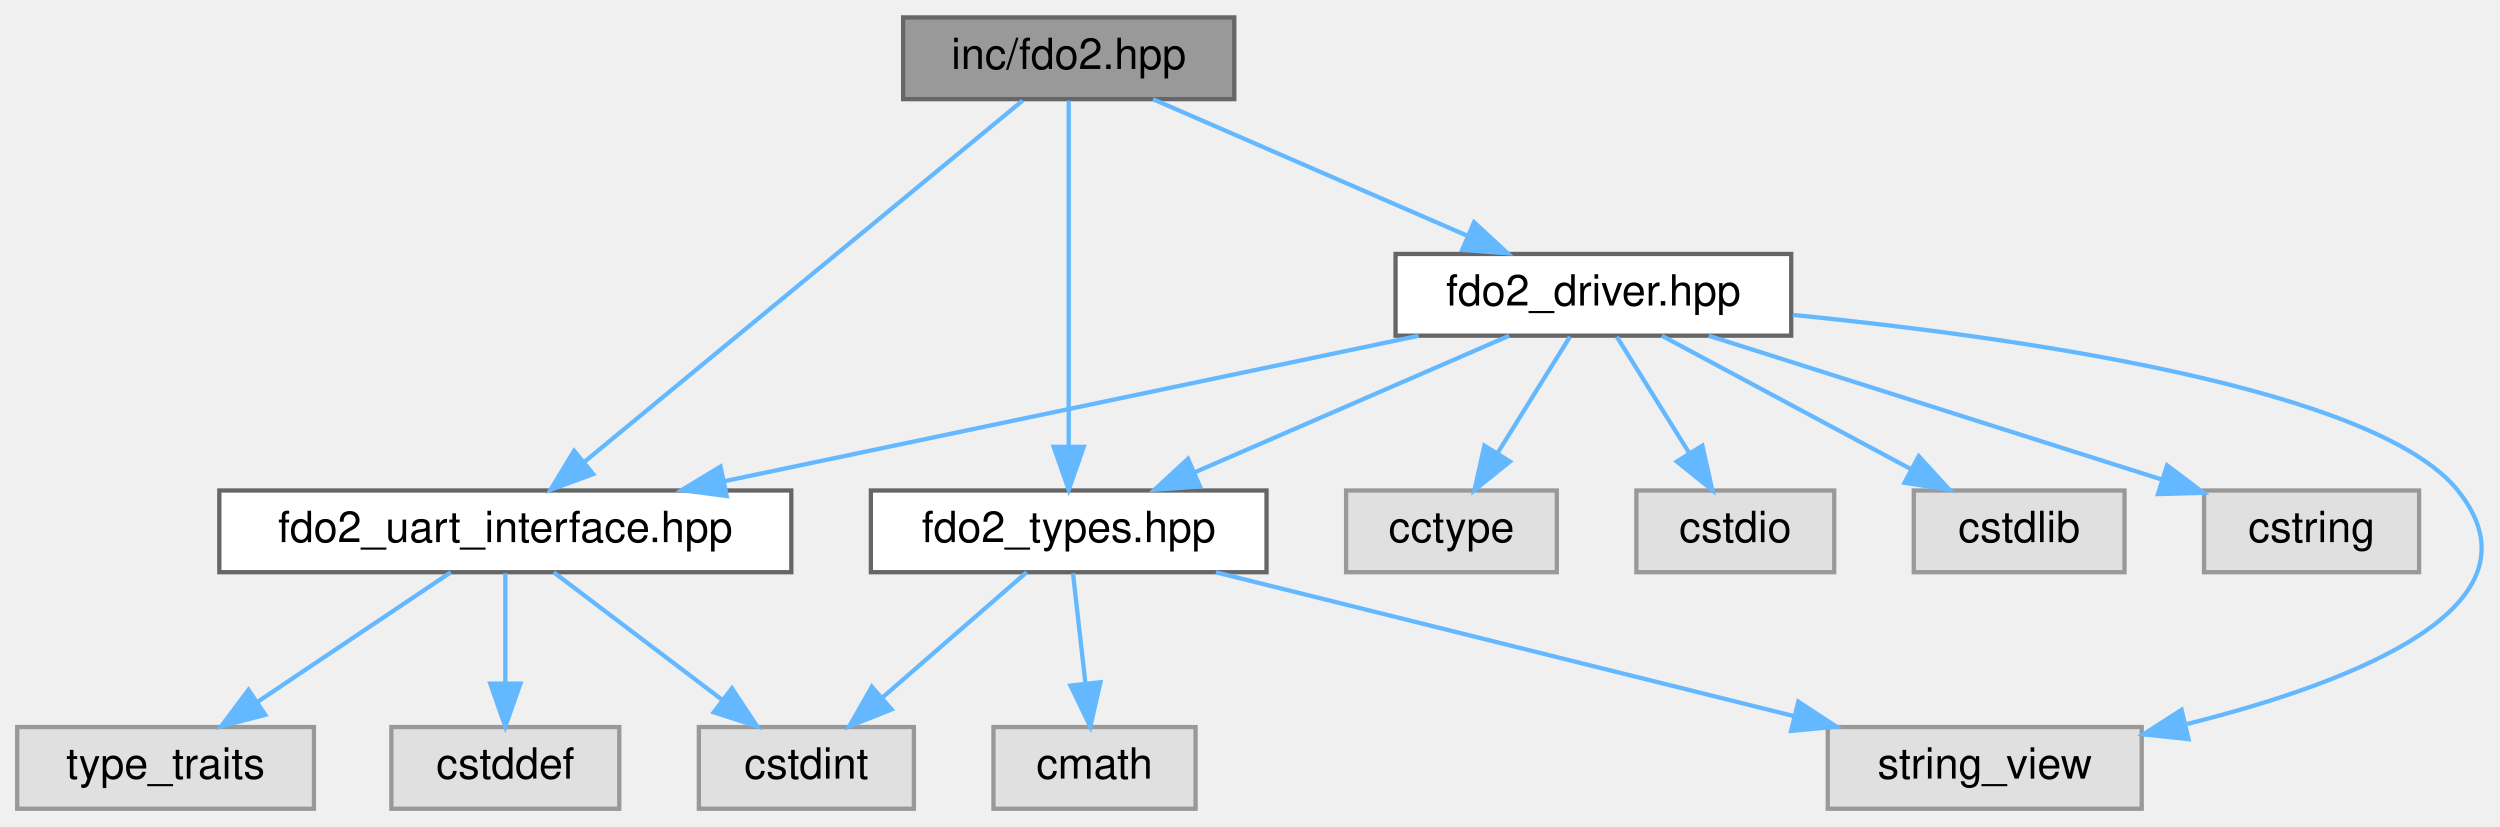
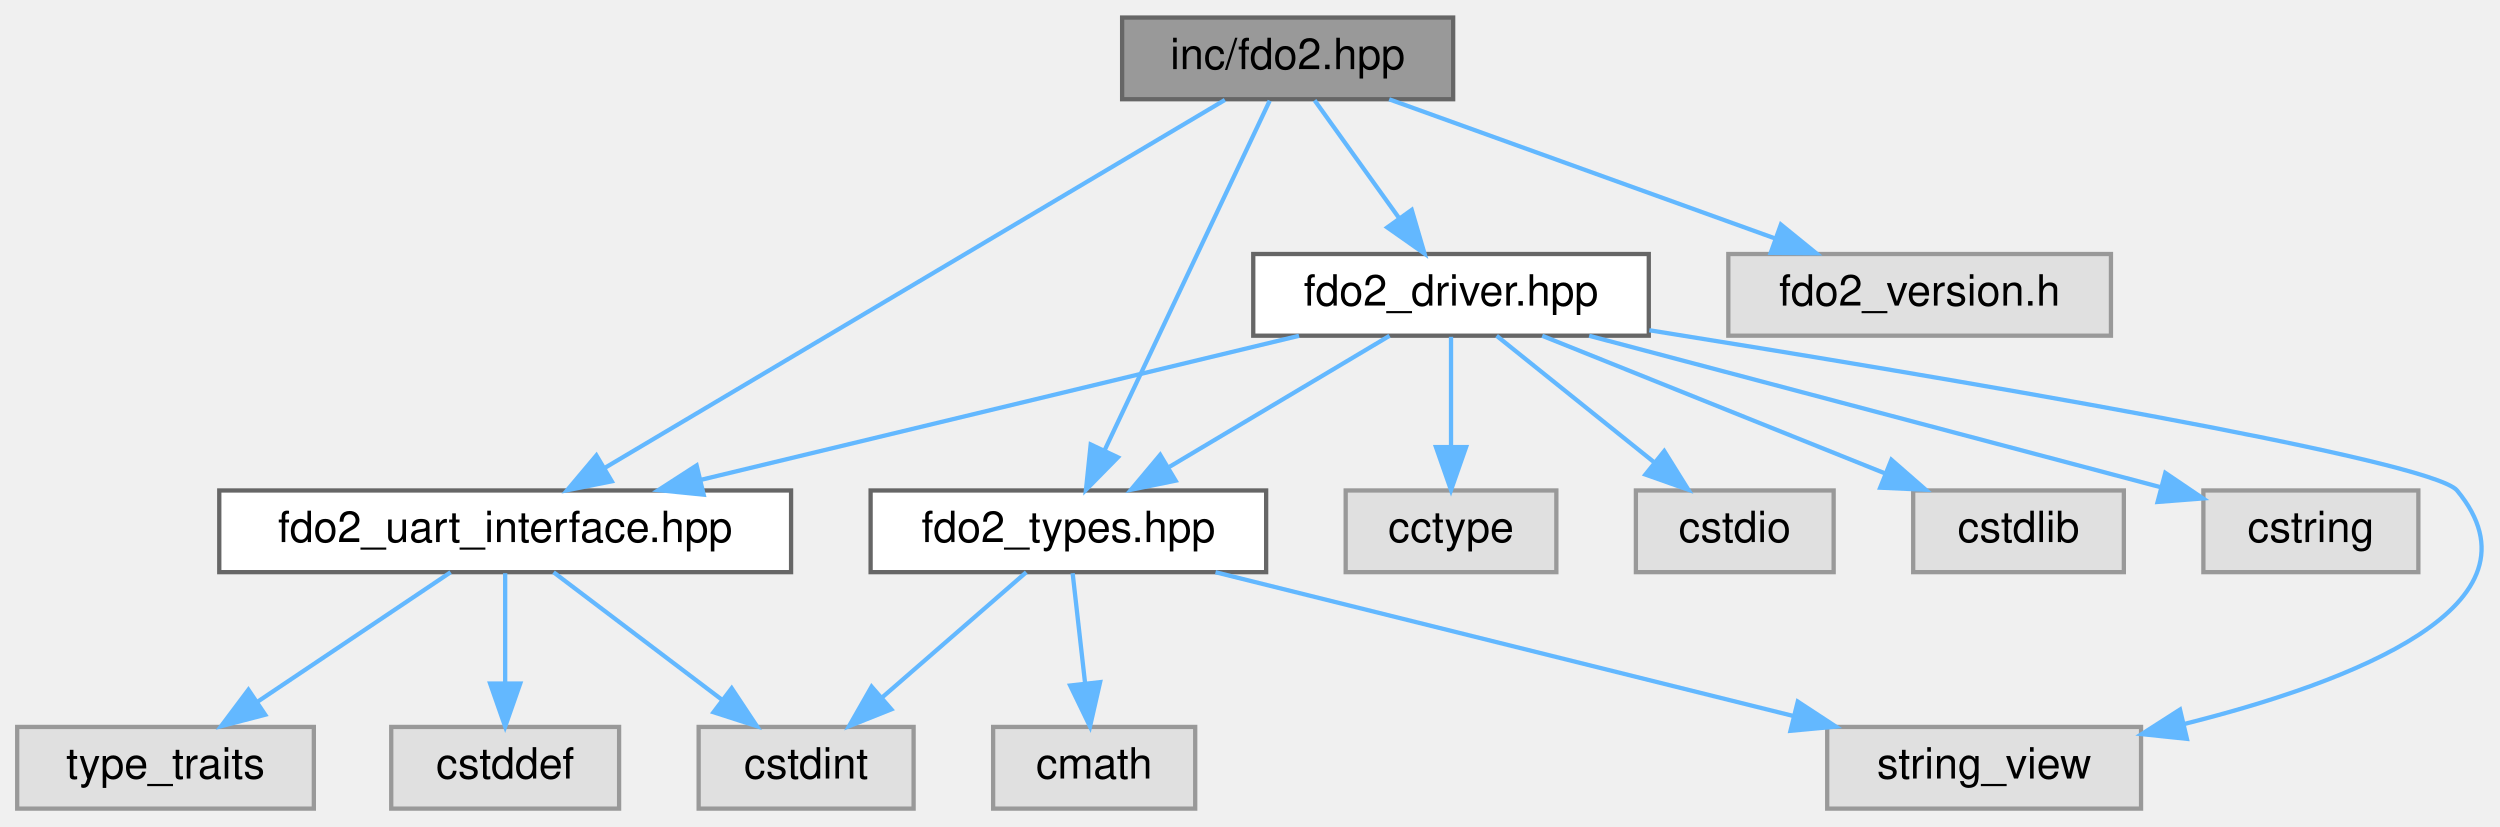
- <svg xmlns="http://www.w3.org/2000/svg" xmlns:xlink="http://www.w3.org/1999/xlink" width="581pt" height="192pt" viewBox="0.00 0.00 581.31 192.00">
+ <svg xmlns="http://www.w3.org/2000/svg" xmlns:xlink="http://www.w3.org/1999/xlink" width="581pt" height="192pt" viewBox="0.00 0.00 581.49 192.00">
  <g id="graph0" class="graph" transform="scale(1 1) rotate(0) translate(4 188)">
    <g id="Node000001" class="node">
      <g id="a_Node000001">
        <a xlink:title="Umbrella header for the HF-FDO2 (FDO2-G2) UART driver.">
-           <polygon fill="#999999" stroke="#666666" points="283,-184 206,-184 206,-165 283,-165 283,-184" />
-           <text text-anchor="middle" x="244.5" y="-172" font-family="Helvetica,sans-Serif" font-size="10.00">inc/fdo2.hpp</text>
+           <polygon fill="#999999" stroke="#666666" points="334,-184 257,-184 257,-165 334,-165 334,-184" />
+           <text text-anchor="middle" x="295.5" y="-172" font-family="Helvetica,sans-Serif" font-size="10.00">inc/fdo2.hpp</text>
        </a>
      </g>
    </g>
    <g id="Node000002" class="node">
      <g id="a_Node000002">
        <a xlink:href="fdo2__uart__interface_8hpp.html" target="_top" xlink:title="CRTP byte transport for the PyroScience Unified Protocol (PSUP).">
          <polygon fill="white" stroke="#666666" points="180,-74 47,-74 47,-55 180,-55 180,-74" />
          <text text-anchor="middle" x="113.5" y="-62" font-family="Helvetica,sans-Serif" font-size="10.00">fdo2_uart_interface.hpp</text>
        </a>
      </g>
    </g>
    <g id="edge1_Node000001_Node000002" class="edge">
      <g id="a_edge1_Node000001_Node000002">
        <a xlink:title=" ">
-           <path fill="none" stroke="#63b8ff" d="M233.78,-164.66C211.41,-146.22 159.53,-103.45 131.78,-80.57" />
-           <polygon fill="#63b8ff" stroke="#63b8ff" points="133.94,-77.82 124,-74.16 129.49,-83.22 133.94,-77.82" />
+           <path fill="none" stroke="#63b8ff" d="M280.91,-164.84C249.42,-146.16 174.83,-101.9 136.75,-79.3" />
+           <polygon fill="#63b8ff" stroke="#63b8ff" points="138.29,-76.14 127.9,-74.05 134.72,-82.16 138.29,-76.14" />
        </a>
      </g>
    </g>
    <g id="Node000006" class="node">
      <g id="a_Node000006">
        <a xlink:href="fdo2__types_8hpp.html" target="_top" xlink:title="FDO2-G2 UART types, scaling, and status decoding (PyroScience data sheet v5).">
          <polygon fill="white" stroke="#666666" points="290.5,-74 198.5,-74 198.5,-55 290.5,-55 290.5,-74" />
          <text text-anchor="middle" x="244.5" y="-62" font-family="Helvetica,sans-Serif" font-size="10.00">fdo2_types.hpp</text>
        </a>
      </g>
    </g>
    <g id="edge5_Node000001_Node000006" class="edge">
      <g id="a_edge5_Node000001_Node000006">
        <a xlink:title=" ">
-           <path fill="none" stroke="#63b8ff" d="M244.5,-164.66C244.5,-147.17 244.5,-107.8 244.5,-84.27" />
-           <polygon fill="#63b8ff" stroke="#63b8ff" points="248,-84.16 244.5,-74.16 241,-84.16 248,-84.16" />
+           <path fill="none" stroke="#63b8ff" d="M291.33,-164.66C282.95,-146.93 263.97,-106.73 252.91,-83.32" />
+           <polygon fill="#63b8ff" stroke="#63b8ff" points="256.02,-81.71 248.59,-74.16 249.69,-84.7 256.02,-81.71" />
        </a>
      </g>
    </g>
    <g id="Node000009" class="node">
      <g id="a_Node000009">
        <a xlink:href="fdo2__driver_8hpp.html" target="_top" xlink:title="FDO2-G2 UART command client (PyroScience data sheet v5, §4).">
-           <polygon fill="white" stroke="#666666" points="412.5,-129 320.5,-129 320.5,-110 412.5,-110 412.5,-129" />
-           <text text-anchor="middle" x="366.5" y="-117" font-family="Helvetica,sans-Serif" font-size="10.00">fdo2_driver.hpp</text>
+           <polygon fill="white" stroke="#666666" points="379.5,-129 287.5,-129 287.5,-110 379.5,-110 379.5,-129" />
+           <text text-anchor="middle" x="333.5" y="-117" font-family="Helvetica,sans-Serif" font-size="10.00">fdo2_driver.hpp</text>
        </a>
      </g>
    </g>
    <g id="edge9_Node000001_Node000009" class="edge">
      <g id="a_edge9_Node000001_Node000009">
        <a xlink:title=" ">
-           <path fill="none" stroke="#63b8ff" d="M264.1,-164.98C283.82,-156.42 314.45,-143.11 337.08,-133.28" />
-           <polygon fill="#63b8ff" stroke="#63b8ff" points="338.76,-136.37 346.54,-129.17 335.98,-129.94 338.76,-136.37" />
+           <path fill="none" stroke="#63b8ff" d="M301.77,-164.75C307.09,-157.34 314.86,-146.5 321.38,-137.41" />
+           <polygon fill="#63b8ff" stroke="#63b8ff" points="324.36,-139.26 327.34,-129.09 318.67,-135.18 324.36,-139.26" />
+         </a>
+       </g>
+     </g>
+     <g id="Node000014" class="node">
+       <g id="a_Node000014">
+         <a xlink:title=" ">
+           <polygon fill="#e0e0e0" stroke="#999999" points="487,-129 398,-129 398,-110 487,-110 487,-129" />
+           <text text-anchor="middle" x="442.5" y="-117" font-family="Helvetica,sans-Serif" font-size="10.00">fdo2_version.h</text>
+         </a>
+       </g>
+     </g>
+     <g id="edge17_Node000001_Node000014" class="edge">
+       <g id="a_edge17_Node000001_Node000014">
+         <a xlink:title=" ">
+           <path fill="none" stroke="#63b8ff" d="M319.12,-164.98C343.4,-156.23 381.45,-142.51 408.87,-132.62" />
+           <polygon fill="#63b8ff" stroke="#63b8ff" points="410.23,-135.85 418.45,-129.17 407.86,-129.27 410.23,-135.85" />
        </a>
      </g>
    </g>
    <g id="Node000003" class="node">
      <g id="a_Node000003">
        <a xlink:title=" ">
          <polygon fill="#e0e0e0" stroke="#999999" points="140,-19 87,-19 87,0 140,0 140,-19" />
          <text text-anchor="middle" x="113.5" y="-7" font-family="Helvetica,sans-Serif" font-size="10.00">cstddef</text>
        </a>
      </g>
    </g>
    <g id="edge2_Node000002_Node000003" class="edge">
      <g id="a_edge2_Node000002_Node000003">
        <a xlink:title=" ">
          <path fill="none" stroke="#63b8ff" d="M113.5,-54.75C113.5,-47.8 113.5,-37.85 113.5,-29.13" />
          <polygon fill="#63b8ff" stroke="#63b8ff" points="117,-29.09 113.5,-19.09 110,-29.09 117,-29.09" />
        </a>
      </g>
    </g>
    <g id="Node000004" class="node">
      <g id="a_Node000004">
        <a xlink:title=" ">
          <polygon fill="#e0e0e0" stroke="#999999" points="208.5,-19 158.5,-19 158.5,0 208.5,0 208.5,-19" />
          <text text-anchor="middle" x="183.5" y="-7" font-family="Helvetica,sans-Serif" font-size="10.00">cstdint</text>
        </a>
      </g>
    </g>
    <g id="edge3_Node000002_Node000004" class="edge">
      <g id="a_edge3_Node000002_Node000004">
        <a xlink:title=" ">
          <path fill="none" stroke="#63b8ff" d="M124.75,-54.98C135.3,-47 151.3,-34.88 163.94,-25.31" />
          <polygon fill="#63b8ff" stroke="#63b8ff" points="166.19,-28 172.05,-19.17 161.96,-22.42 166.19,-28" />
        </a>
      </g>
    </g>
    <g id="Node000005" class="node">
      <g id="a_Node000005">
        <a xlink:title=" ">
          <polygon fill="#e0e0e0" stroke="#999999" points="69,-19 0,-19 0,0 69,0 69,-19" />
          <text text-anchor="middle" x="34.5" y="-7" font-family="Helvetica,sans-Serif" font-size="10.00">type_traits</text>
        </a>
      </g>
    </g>
    <g id="edge4_Node000002_Node000005" class="edge">
      <g id="a_edge4_Node000002_Node000005">
        <a xlink:title=" ">
          <path fill="none" stroke="#63b8ff" d="M100.81,-54.98C88.67,-46.84 70.14,-34.41 55.75,-24.76" />
          <polygon fill="#63b8ff" stroke="#63b8ff" points="57.68,-21.84 47.42,-19.17 53.78,-27.65 57.68,-21.84" />
        </a>
      </g>
    </g>
    <g id="edge7_Node000006_Node000004" class="edge">
      <g id="a_edge7_Node000006_Node000004">
        <a xlink:title=" ">
          <path fill="none" stroke="#63b8ff" d="M234.7,-54.98C225.68,-47.15 212.09,-35.34 201.18,-25.86" />
          <polygon fill="#63b8ff" stroke="#63b8ff" points="203.32,-23.09 193.48,-19.17 198.73,-28.37 203.32,-23.09" />
        </a>
      </g>
    </g>
    <g id="Node000007" class="node">
      <g id="a_Node000007">
        <a xlink:title=" ">
          <polygon fill="#e0e0e0" stroke="#999999" points="274,-19 227,-19 227,0 274,0 274,-19" />
          <text text-anchor="middle" x="250.5" y="-7" font-family="Helvetica,sans-Serif" font-size="10.00">cmath</text>
        </a>
      </g>
    </g>
    <g id="edge6_Node000006_Node000007" class="edge">
      <g id="a_edge6_Node000006_Node000007">
        <a xlink:title=" ">
          <path fill="none" stroke="#63b8ff" d="M245.49,-54.75C246.28,-47.8 247.4,-37.85 248.39,-29.13" />
          <polygon fill="#63b8ff" stroke="#63b8ff" points="251.88,-29.42 249.53,-19.09 244.92,-28.63 251.88,-29.42" />
        </a>
      </g>
    </g>
    <g id="Node000008" class="node">
      <g id="a_Node000008">
        <a xlink:title=" ">
          <polygon fill="#e0e0e0" stroke="#999999" points="494,-19 421,-19 421,0 494,0 494,-19" />
          <text text-anchor="middle" x="457.5" y="-7" font-family="Helvetica,sans-Serif" font-size="10.00">string_view</text>
        </a>
      </g>
    </g>
    <g id="edge8_Node000006_Node000008" class="edge">
      <g id="a_edge8_Node000006_Node000008">
        <a xlink:title=" ">
          <path fill="none" stroke="#63b8ff" d="M278.72,-54.98C315.26,-45.89 373.28,-31.46 413.26,-21.51" />
          <polygon fill="#63b8ff" stroke="#63b8ff" points="414.15,-24.89 423.01,-19.08 412.46,-18.1 414.15,-24.89" />
        </a>
      </g>
    </g>
    <g id="edge11_Node000009_Node000002" class="edge">
      <g id="a_edge11_Node000009_Node000002">
        <a xlink:title=" ">
-           <path fill="none" stroke="#63b8ff" d="M325.85,-109.98C282,-100.8 212.08,-86.15 164.55,-76.19" />
-           <polygon fill="#63b8ff" stroke="#63b8ff" points="164.97,-72.71 154.47,-74.08 163.54,-79.56 164.97,-72.71" />
+           <path fill="none" stroke="#63b8ff" d="M298.15,-109.98C260.34,-100.87 200.24,-86.4 158.93,-76.45" />
+           <polygon fill="#63b8ff" stroke="#63b8ff" points="159.67,-73.02 149.12,-74.08 158.03,-79.83 159.67,-73.02" />
        </a>
      </g>
    </g>
    <g id="edge10_Node000009_Node000006" class="edge">
      <g id="a_edge10_Node000009_Node000006">
        <a xlink:title=" ">
-           <path fill="none" stroke="#63b8ff" d="M346.9,-109.98C327.18,-101.42 296.55,-88.11 273.92,-78.28" />
-           <polygon fill="#63b8ff" stroke="#63b8ff" points="275.02,-74.94 264.46,-74.17 272.24,-81.37 275.02,-74.94" />
+           <path fill="none" stroke="#63b8ff" d="M319.2,-109.98C305.4,-101.77 284.26,-89.18 267.99,-79.49" />
+           <polygon fill="#63b8ff" stroke="#63b8ff" points="269.44,-76.28 259.06,-74.17 265.86,-82.29 269.44,-76.28" />
        </a>
      </g>
    </g>
    <g id="edge16_Node000009_Node000008" class="edge">
      <g id="a_edge16_Node000009_Node000008">
        <a xlink:title=" ">
-           <path fill="none" stroke="#63b8ff" d="M412.87,-114.83C466.08,-109.54 548.48,-97.69 567.5,-74 589.04,-47.17 543.45,-29.45 504.56,-19.71" />
-           <polygon fill="#63b8ff" stroke="#63b8ff" points="504.88,-16.19 494.35,-17.29 503.27,-23 504.88,-16.19" />
+           <path fill="none" stroke="#63b8ff" d="M379.62,-111.27C446.08,-100.63 561.51,-81.24 567.5,-74 589.6,-47.3 543.09,-29.45 503.9,-19.65" />
+           <polygon fill="#63b8ff" stroke="#63b8ff" points="504.67,-16.23 494.14,-17.33 503.06,-23.04 504.67,-16.23" />
        </a>
      </g>
    </g>
    <g id="Node000010" class="node">
      <g id="a_Node000010">
        <a xlink:title=" ">
          <polygon fill="#e0e0e0" stroke="#999999" points="358,-74 309,-74 309,-55 358,-55 358,-74" />
          <text text-anchor="middle" x="333.5" y="-62" font-family="Helvetica,sans-Serif" font-size="10.00">cctype</text>
        </a>
      </g>
    </g>
    <g id="edge12_Node000009_Node000010" class="edge">
      <g id="a_edge12_Node000009_Node000010">
        <a xlink:title=" ">
-           <path fill="none" stroke="#63b8ff" d="M361.05,-109.75C356.49,-102.42 349.83,-91.73 344.21,-82.7" />
-           <polygon fill="#63b8ff" stroke="#63b8ff" points="347.1,-80.73 338.85,-74.09 341.16,-84.43 347.1,-80.73" />
+           <path fill="none" stroke="#63b8ff" d="M333.5,-109.75C333.5,-102.8 333.5,-92.85 333.5,-84.13" />
+           <polygon fill="#63b8ff" stroke="#63b8ff" points="337,-84.09 333.5,-74.09 330,-84.09 337,-84.09" />
        </a>
      </g>
    </g>
    <g id="Node000011" class="node">
      <g id="a_Node000011">
        <a xlink:title=" ">
          <polygon fill="#e0e0e0" stroke="#999999" points="422.5,-74 376.5,-74 376.5,-55 422.5,-55 422.5,-74" />
          <text text-anchor="middle" x="399.5" y="-62" font-family="Helvetica,sans-Serif" font-size="10.00">cstdio</text>
        </a>
      </g>
    </g>
    <g id="edge13_Node000009_Node000011" class="edge">
      <g id="a_edge13_Node000009_Node000011">
        <a xlink:title=" ">
-           <path fill="none" stroke="#63b8ff" d="M371.95,-109.75C376.51,-102.42 383.17,-91.73 388.79,-82.7" />
-           <polygon fill="#63b8ff" stroke="#63b8ff" points="391.84,-84.43 394.15,-74.09 385.9,-80.73 391.84,-84.43" />
+           <path fill="none" stroke="#63b8ff" d="M344.1,-109.98C353.96,-102.07 368.85,-90.11 380.72,-80.58" />
+           <polygon fill="#63b8ff" stroke="#63b8ff" points="383.1,-83.16 388.7,-74.17 378.71,-77.7 383.1,-83.16" />
        </a>
      </g>
    </g>
    <g id="Node000012" class="node">
      <g id="a_Node000012">
        <a xlink:title=" ">
          <polygon fill="#e0e0e0" stroke="#999999" points="490,-74 441,-74 441,-55 490,-55 490,-74" />
          <text text-anchor="middle" x="465.5" y="-62" font-family="Helvetica,sans-Serif" font-size="10.00">cstdlib</text>
        </a>
      </g>
    </g>
    <g id="edge14_Node000009_Node000012" class="edge">
      <g id="a_edge14_Node000009_Node000012">
        <a xlink:title=" ">
-           <path fill="none" stroke="#63b8ff" d="M382.41,-109.98C398.05,-101.61 422.16,-88.7 440.38,-78.95" />
-           <polygon fill="#63b8ff" stroke="#63b8ff" points="442.14,-81.98 449.3,-74.17 438.84,-75.8 442.14,-81.98" />
+           <path fill="none" stroke="#63b8ff" d="M354.71,-109.98C376.23,-101.34 409.78,-87.87 434.33,-78.02" />
+           <polygon fill="#63b8ff" stroke="#63b8ff" points="435.93,-81.14 443.91,-74.17 433.32,-74.65 435.93,-81.14" />
        </a>
      </g>
    </g>
    <g id="Node000013" class="node">
      <g id="a_Node000013">
        <a xlink:title=" ">
          <polygon fill="#e0e0e0" stroke="#999999" points="558.5,-74 508.5,-74 508.5,-55 558.5,-55 558.5,-74" />
          <text text-anchor="middle" x="533.5" y="-62" font-family="Helvetica,sans-Serif" font-size="10.00">cstring</text>
        </a>
      </g>
    </g>
    <g id="edge15_Node000009_Node000013" class="edge">
      <g id="a_edge15_Node000009_Node000013">
        <a xlink:title=" ">
-           <path fill="none" stroke="#63b8ff" d="M393.33,-109.98C421.95,-100.9 467.39,-86.48 498.73,-76.53" />
-           <polygon fill="#63b8ff" stroke="#63b8ff" points="499.9,-79.84 508.37,-73.47 497.78,-73.16 499.9,-79.84" />
+           <path fill="none" stroke="#63b8ff" d="M365.63,-109.98C401.97,-100.36 460.94,-84.73 498.44,-74.79" />
+           <polygon fill="#63b8ff" stroke="#63b8ff" points="499.64,-78.09 508.41,-72.15 497.85,-71.33 499.64,-78.09" />
        </a>
      </g>
    </g>
  </g>
</svg>
